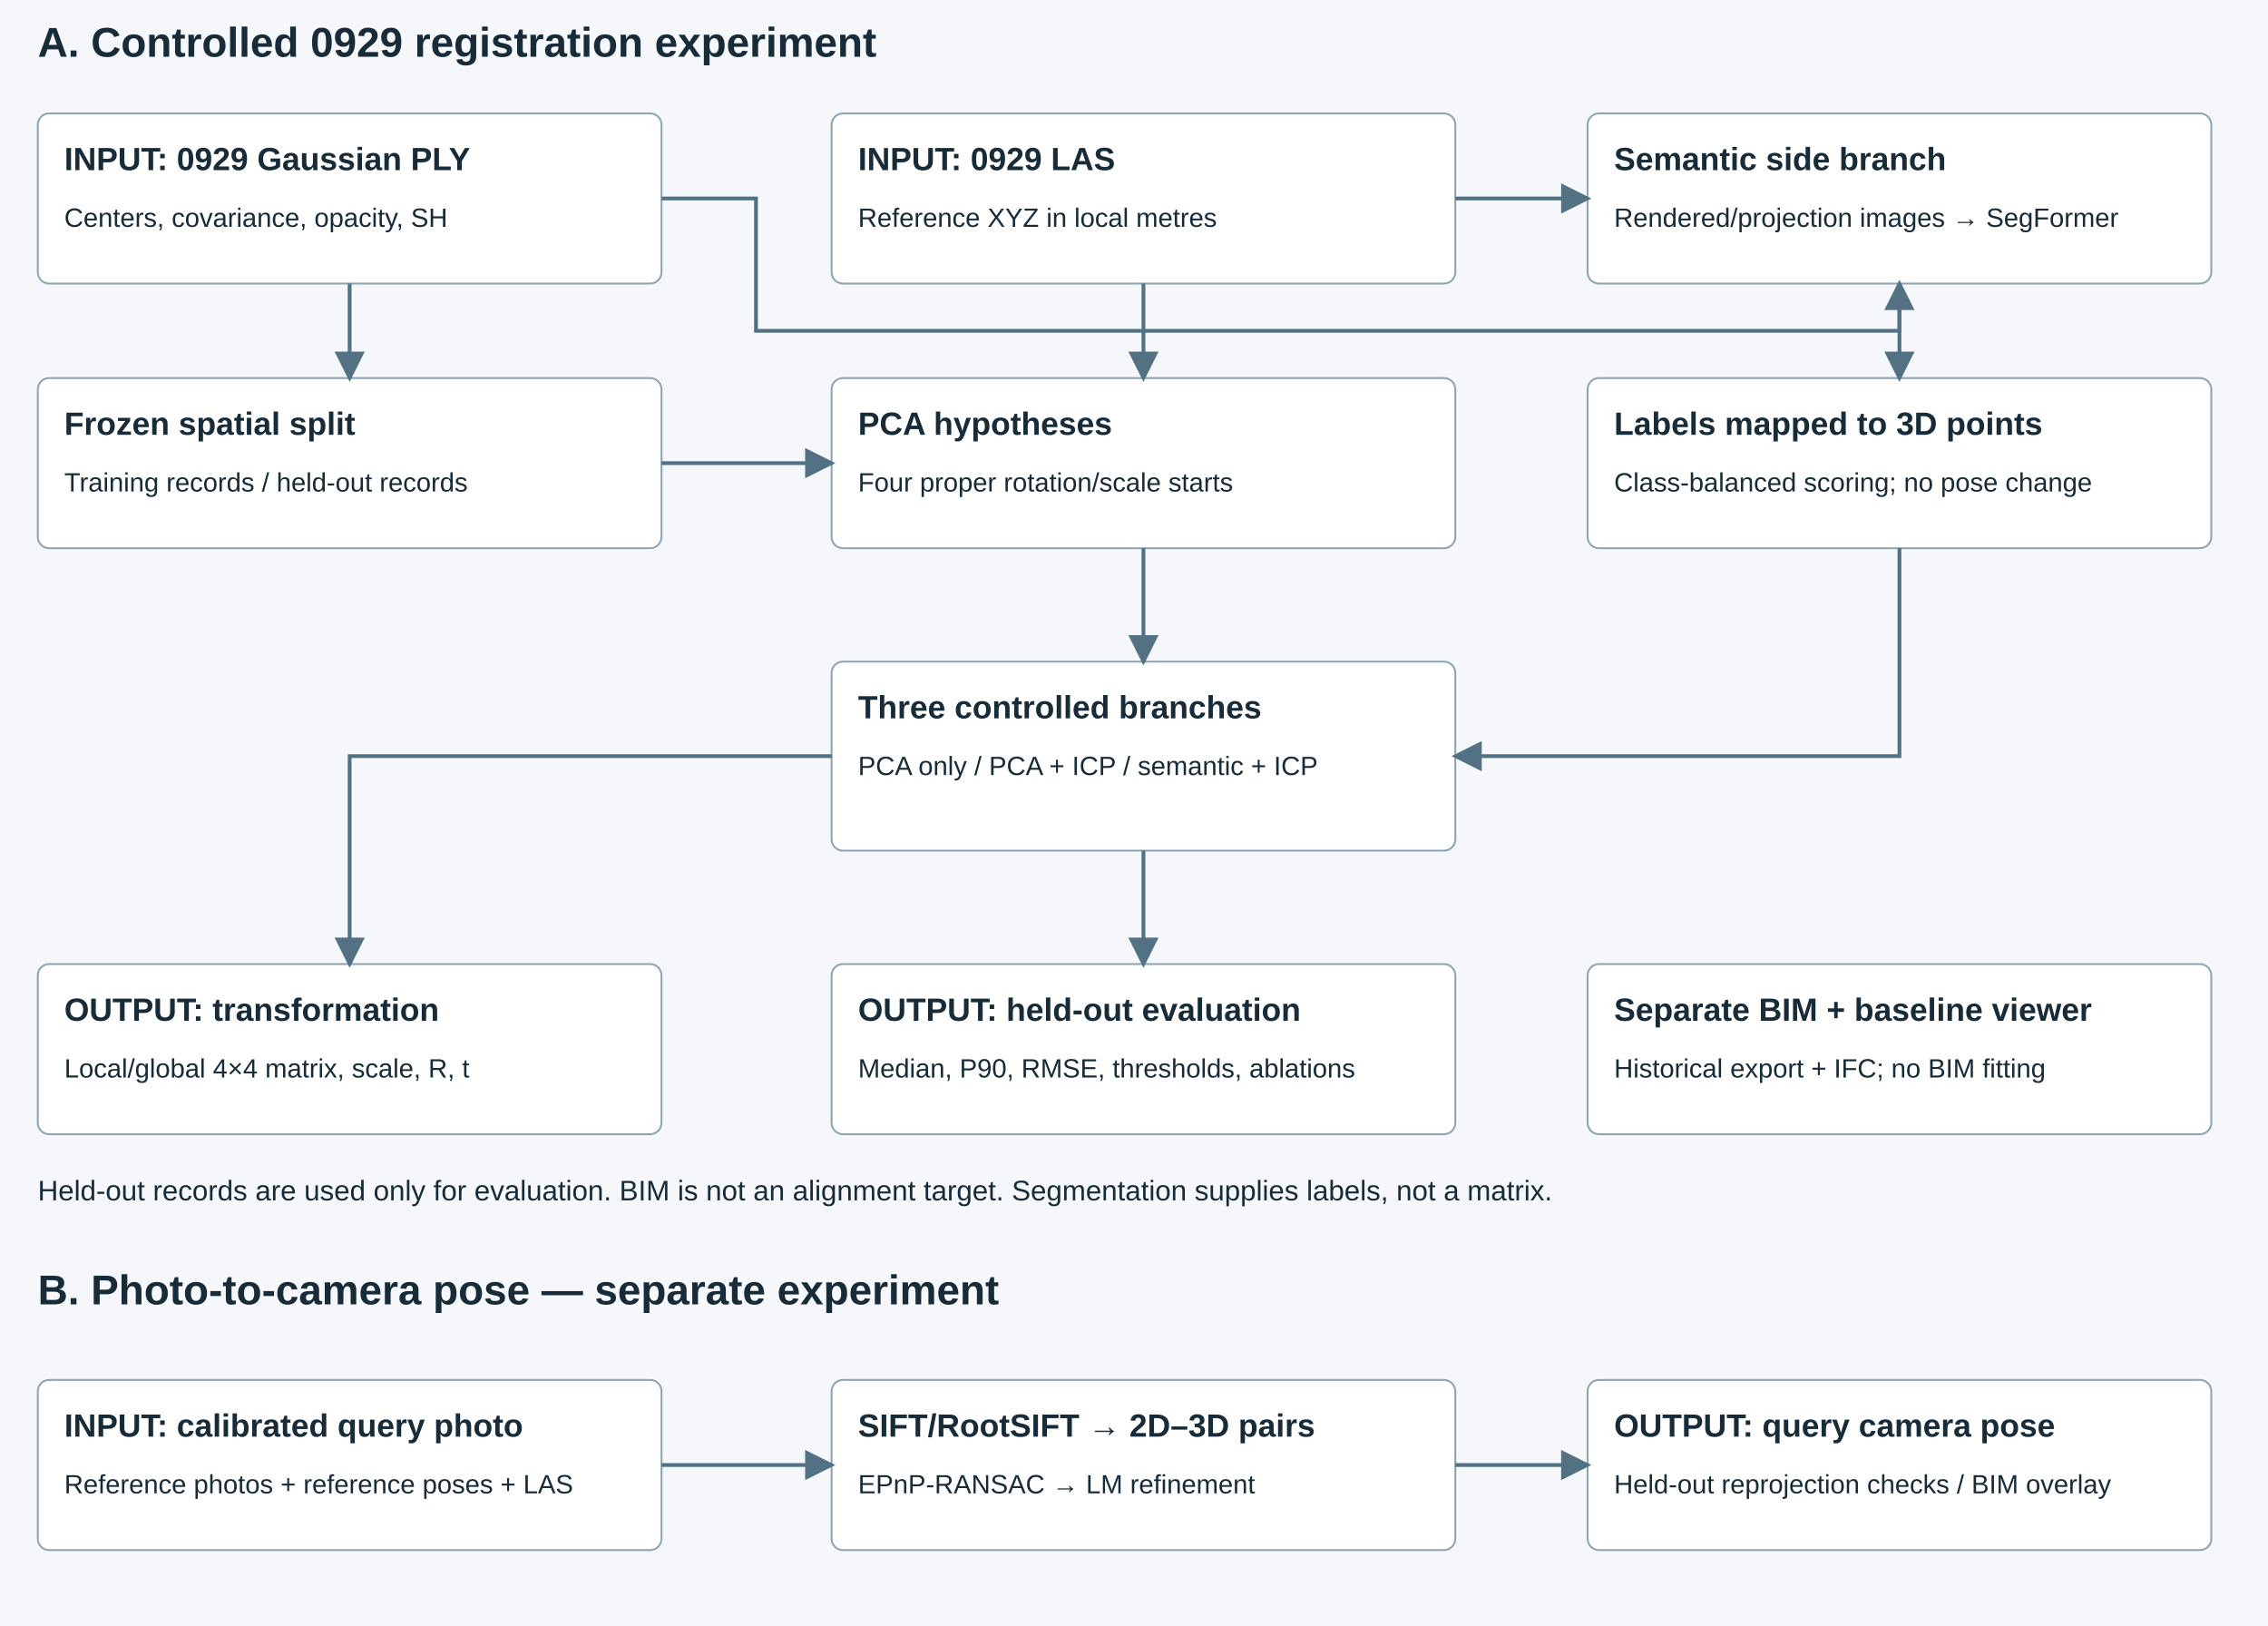
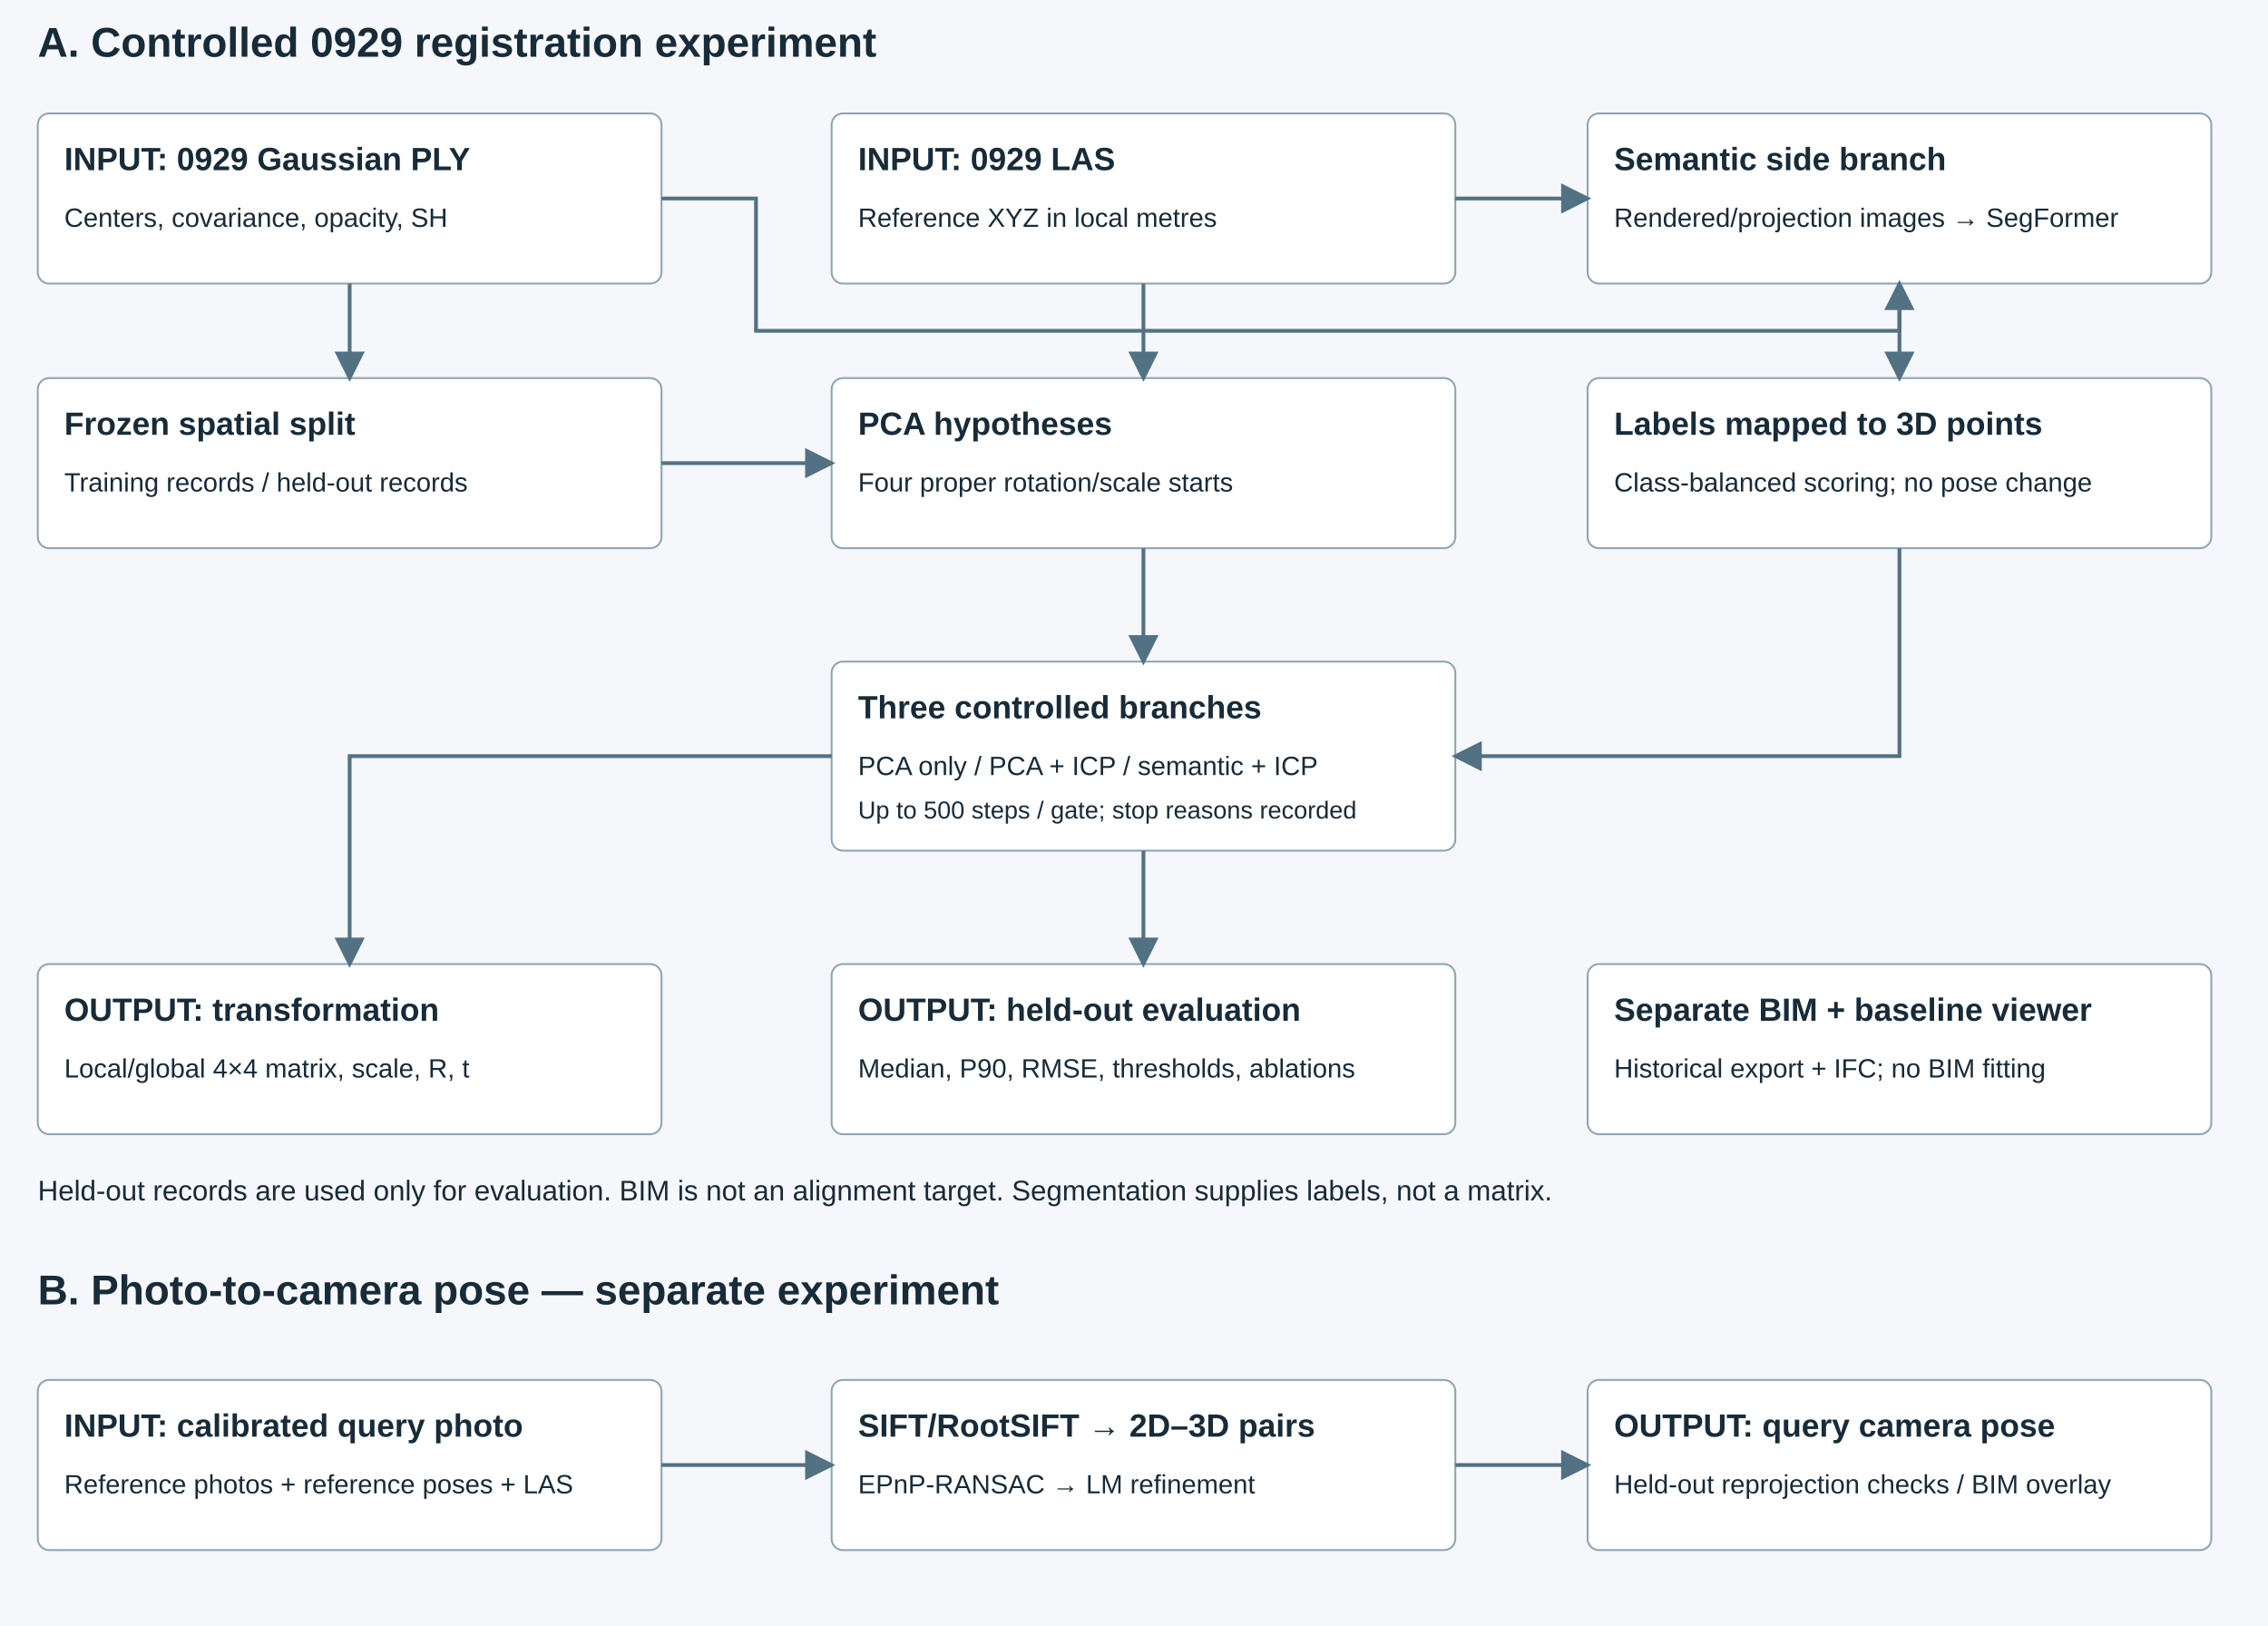
<svg xmlns="http://www.w3.org/2000/svg" viewBox="0 0 1200 860" role="img" aria-labelledby="title">
  <defs>
    <marker id="arrow" markerWidth="8" markerHeight="8" refX="7" refY="4" orient="auto">
      <path d="M0,0 L8,4 L0,8" fill="#527182" />
    </marker>
  </defs>
  <rect width="1200" height="860" fill="#f5f7fa" />
  <g font-family="Arial,sans-serif" fill="#172b39">
    <text x="20" y="30" font-size="22" font-weight="bold">A. Controlled 0929 registration experiment</text>
    <text x="20" y="690" font-size="22" font-weight="bold">B. Photo-to-camera pose — separate experiment</text>
    <rect x="20" y="60" width="330" height="90" rx="6" fill="white" stroke="#8da5b3" />
    <text x="34" y="90" font-size="17" font-weight="bold">INPUT: 0929 Gaussian PLY</text>
    <text x="34" y="120" font-size="14">Centers, covariance, opacity, SH</text>
    <rect x="440" y="60" width="330" height="90" rx="6" fill="white" stroke="#8da5b3" />
    <text x="454" y="90" font-size="17" font-weight="bold">INPUT: 0929 LAS</text>
    <text x="454" y="120" font-size="14">Reference XYZ in local metres</text>
    <rect x="20" y="200" width="330" height="90" rx="6" fill="white" stroke="#8da5b3" />
    <text x="34" y="230" font-size="17" font-weight="bold">Frozen spatial split</text>
    <text x="34" y="260" font-size="14">Training records / held-out records</text>
    <rect x="440" y="200" width="330" height="90" rx="6" fill="white" stroke="#8da5b3" />
    <text x="454" y="230" font-size="17" font-weight="bold">PCA hypotheses</text>
    <text x="454" y="260" font-size="14">Four proper rotation/scale starts</text>
    <rect x="840" y="60" width="330" height="90" rx="6" fill="white" stroke="#8da5b3" />
    <text x="854" y="90" font-size="17" font-weight="bold">Semantic side branch</text>
    <text x="854" y="120" font-size="14">Rendered/projection images → SegFormer</text>
    <rect x="840" y="200" width="330" height="90" rx="6" fill="white" stroke="#8da5b3" />
    <text x="854" y="230" font-size="17" font-weight="bold">Labels mapped to 3D points</text>
    <text x="854" y="260" font-size="14">Class-balanced scoring; no pose change</text>
    <rect x="440" y="350" width="330" height="100" rx="6" fill="white" stroke="#8da5b3" />
    <text x="454" y="380" font-size="17" font-weight="bold">Three controlled branches</text>
    <text x="454" y="410" font-size="14">PCA only / PCA + ICP / semantic + ICP</text>
+     <text x="454" y="433" font-size="13">Up to 500 steps / gate; stop reasons recorded</text>
    <rect x="20" y="510" width="330" height="90" rx="6" fill="white" stroke="#8da5b3" />
    <text x="34" y="540" font-size="17" font-weight="bold">OUTPUT: transformation</text>
    <text x="34" y="570" font-size="14">Local/global 4×4 matrix, scale, R, t</text>
    <rect x="440" y="510" width="330" height="90" rx="6" fill="white" stroke="#8da5b3" />
    <text x="454" y="540" font-size="17" font-weight="bold">OUTPUT: held-out evaluation</text>
    <text x="454" y="570" font-size="14">Median, P90, RMSE, thresholds, ablations</text>
    <rect x="840" y="510" width="330" height="90" rx="6" fill="white" stroke="#8da5b3" />
    <text x="854" y="540" font-size="17" font-weight="bold">Separate BIM + baseline viewer</text>
    <text x="854" y="570" font-size="14">Historical export + IFC; no BIM fitting</text>
    <rect x="20" y="730" width="330" height="90" rx="6" fill="white" stroke="#8da5b3" />
    <text x="34" y="760" font-size="17" font-weight="bold">INPUT: calibrated query photo</text>
    <text x="34" y="790" font-size="14">Reference photos + reference poses + LAS</text>
    <rect x="440" y="730" width="330" height="90" rx="6" fill="white" stroke="#8da5b3" />
    <text x="454" y="760" font-size="17" font-weight="bold">SIFT/RootSIFT → 2D–3D pairs</text>
    <text x="454" y="790" font-size="14">EPnP-RANSAC → LM refinement</text>
    <rect x="840" y="730" width="330" height="90" rx="6" fill="white" stroke="#8da5b3" />
    <text x="854" y="760" font-size="17" font-weight="bold">OUTPUT: query camera pose</text>
    <text x="854" y="790" font-size="14">Held-out reprojection checks / BIM overlay</text>
    <polyline points="185,150 185,200" fill="none" stroke="#527182" stroke-width="2" marker-end="url(#arrow)" />
    <polyline points="350,245 440,245" fill="none" stroke="#527182" stroke-width="2" marker-end="url(#arrow)" />
    <polyline points="605,150 605,200" fill="none" stroke="#527182" stroke-width="2" marker-end="url(#arrow)" />
    <polyline points="350,105 400,105 400,175 1005,175 1005,150" fill="none" stroke="#527182" stroke-width="2" marker-end="url(#arrow)" />
    <polyline points="770,105 840,105" fill="none" stroke="#527182" stroke-width="2" marker-end="url(#arrow)" />
    <polyline points="1005,150 1005,200" fill="none" stroke="#527182" stroke-width="2" marker-end="url(#arrow)" />
    <polyline points="605,290 605,350" fill="none" stroke="#527182" stroke-width="2" marker-end="url(#arrow)" />
    <polyline points="1005,290 1005,400 770,400" fill="none" stroke="#527182" stroke-width="2" marker-end="url(#arrow)" />
    <polyline points="440,400 185,400 185,510" fill="none" stroke="#527182" stroke-width="2" marker-end="url(#arrow)" />
    <polyline points="605,450 605,510" fill="none" stroke="#527182" stroke-width="2" marker-end="url(#arrow)" />
    <polyline points="350,775 440,775" fill="none" stroke="#527182" stroke-width="2" marker-end="url(#arrow)" />
    <polyline points="770,775 840,775" fill="none" stroke="#527182" stroke-width="2" marker-end="url(#arrow)" />
    <text x="20" y="635" font-size="15">Held-out records are used only for evaluation. BIM is not an alignment target. Segmentation supplies labels, not a matrix.</text>
  </g>
</svg>
